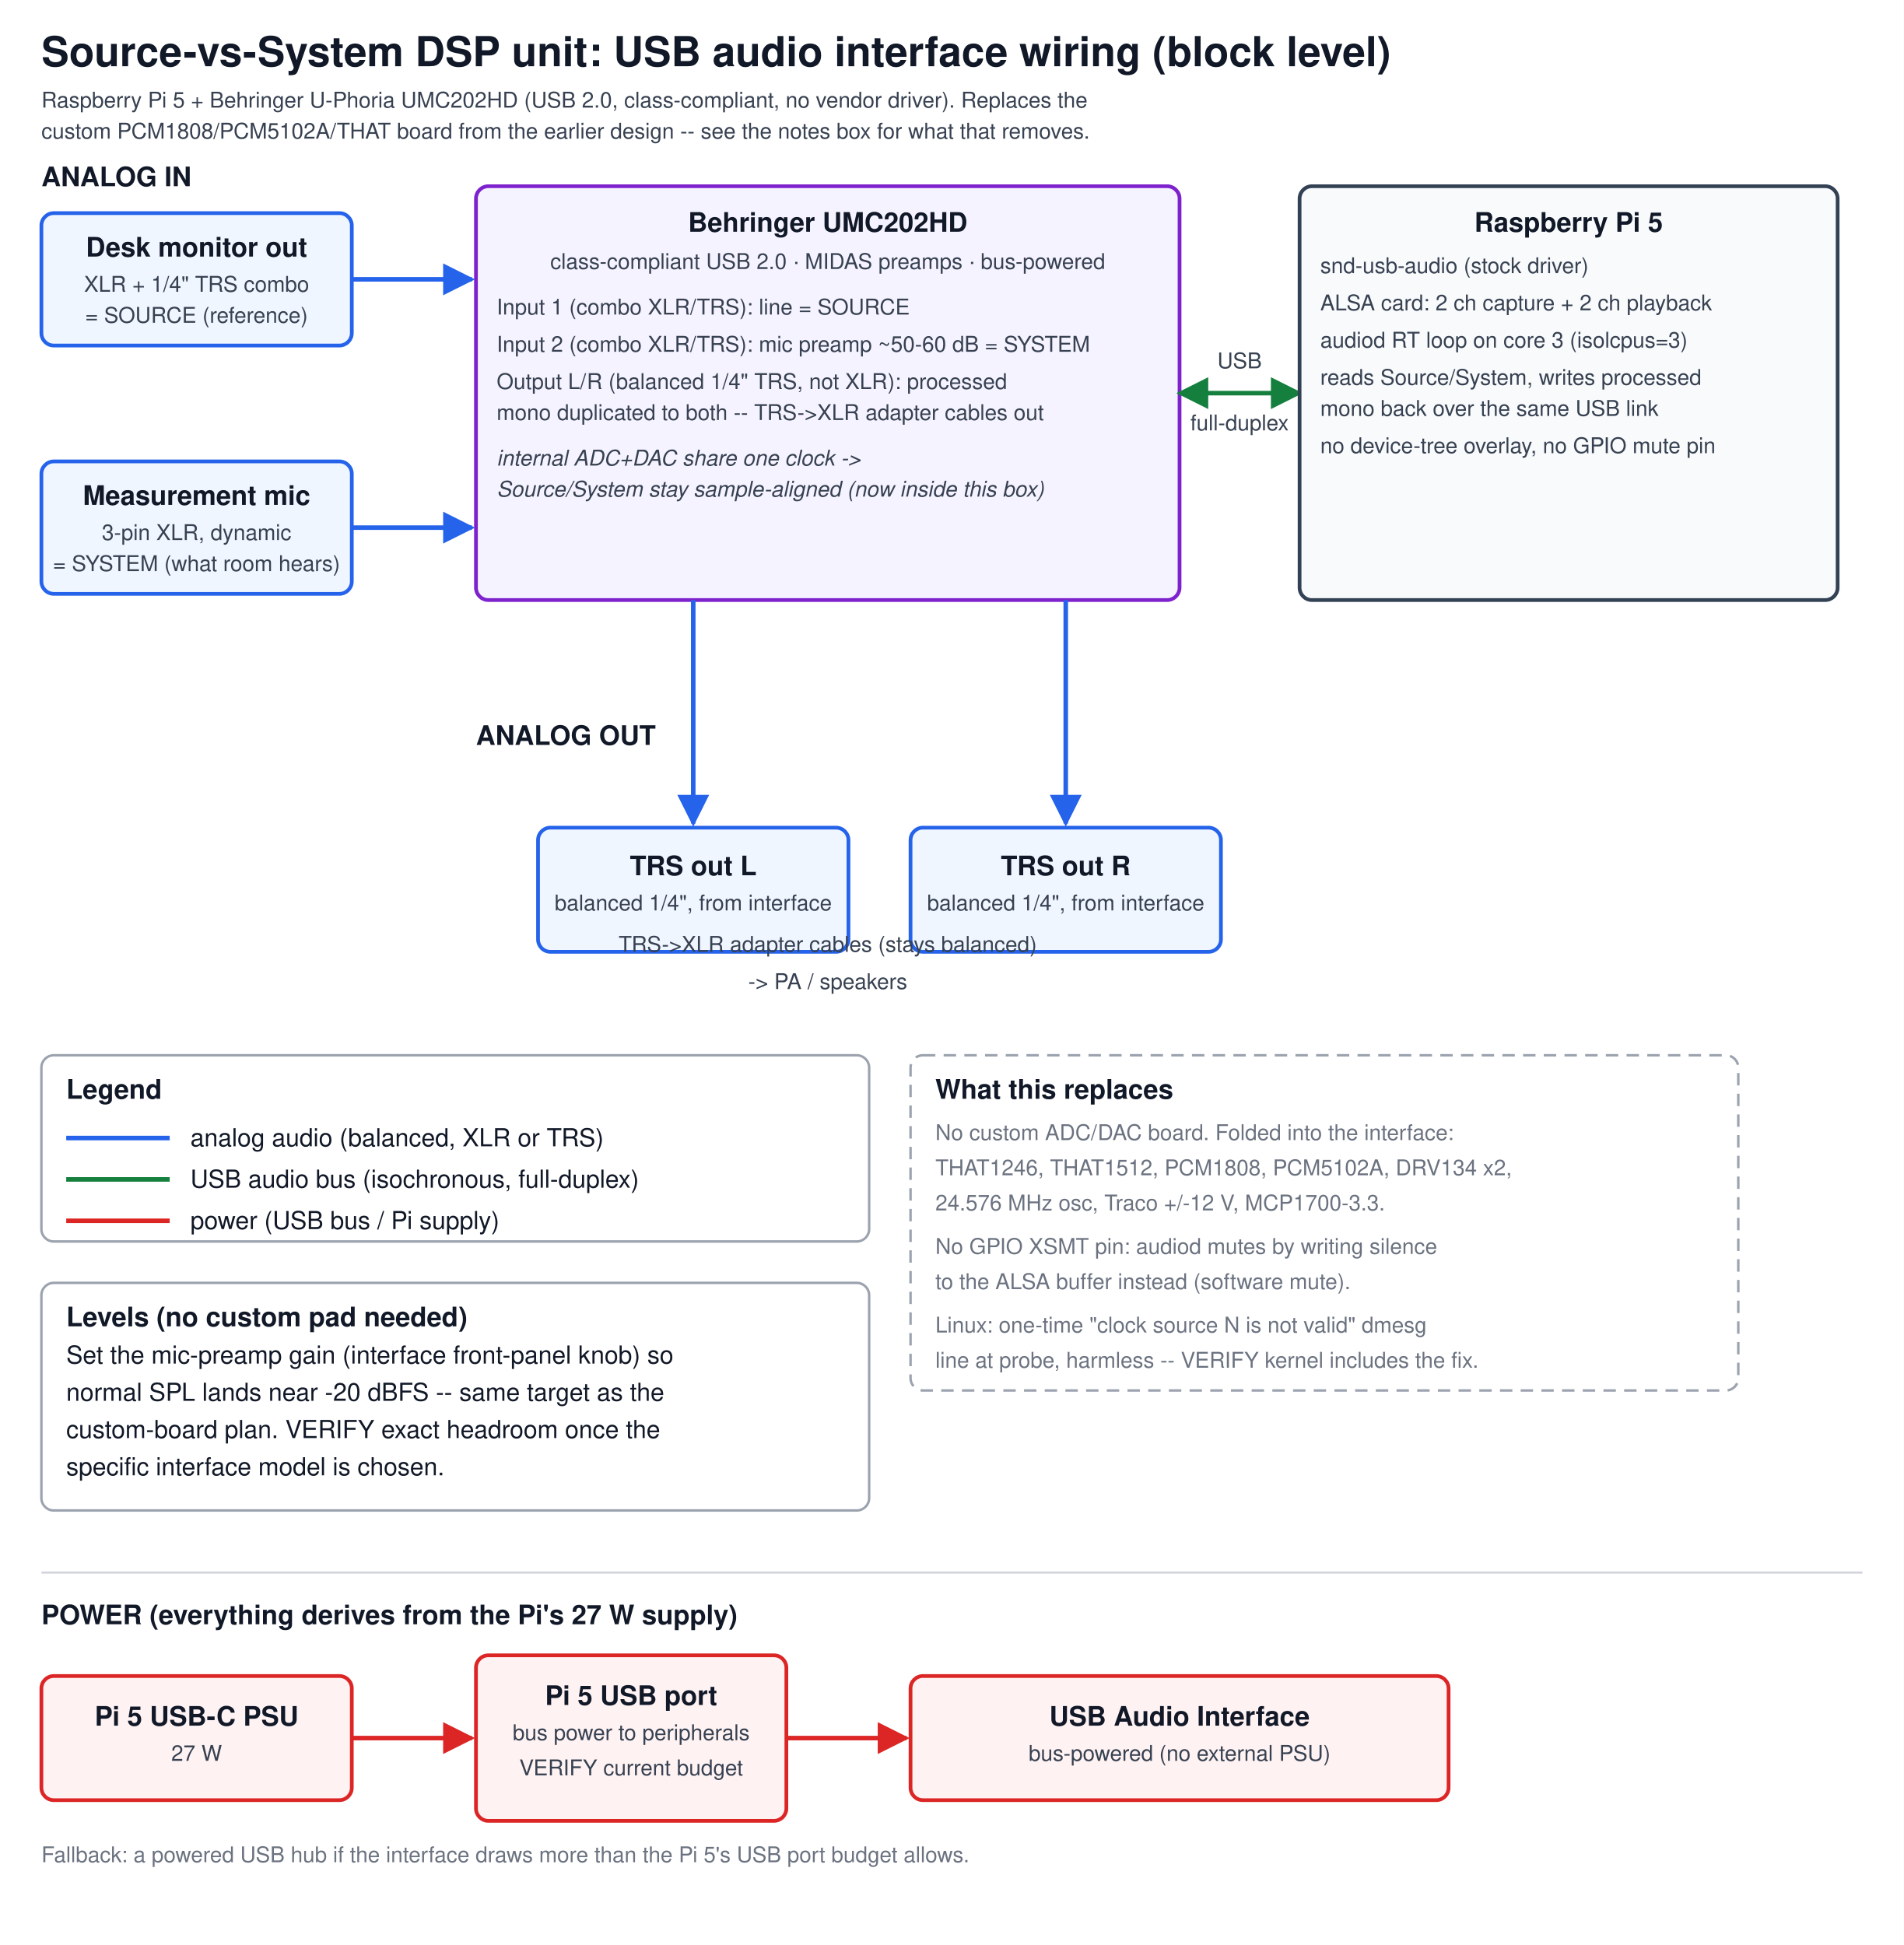
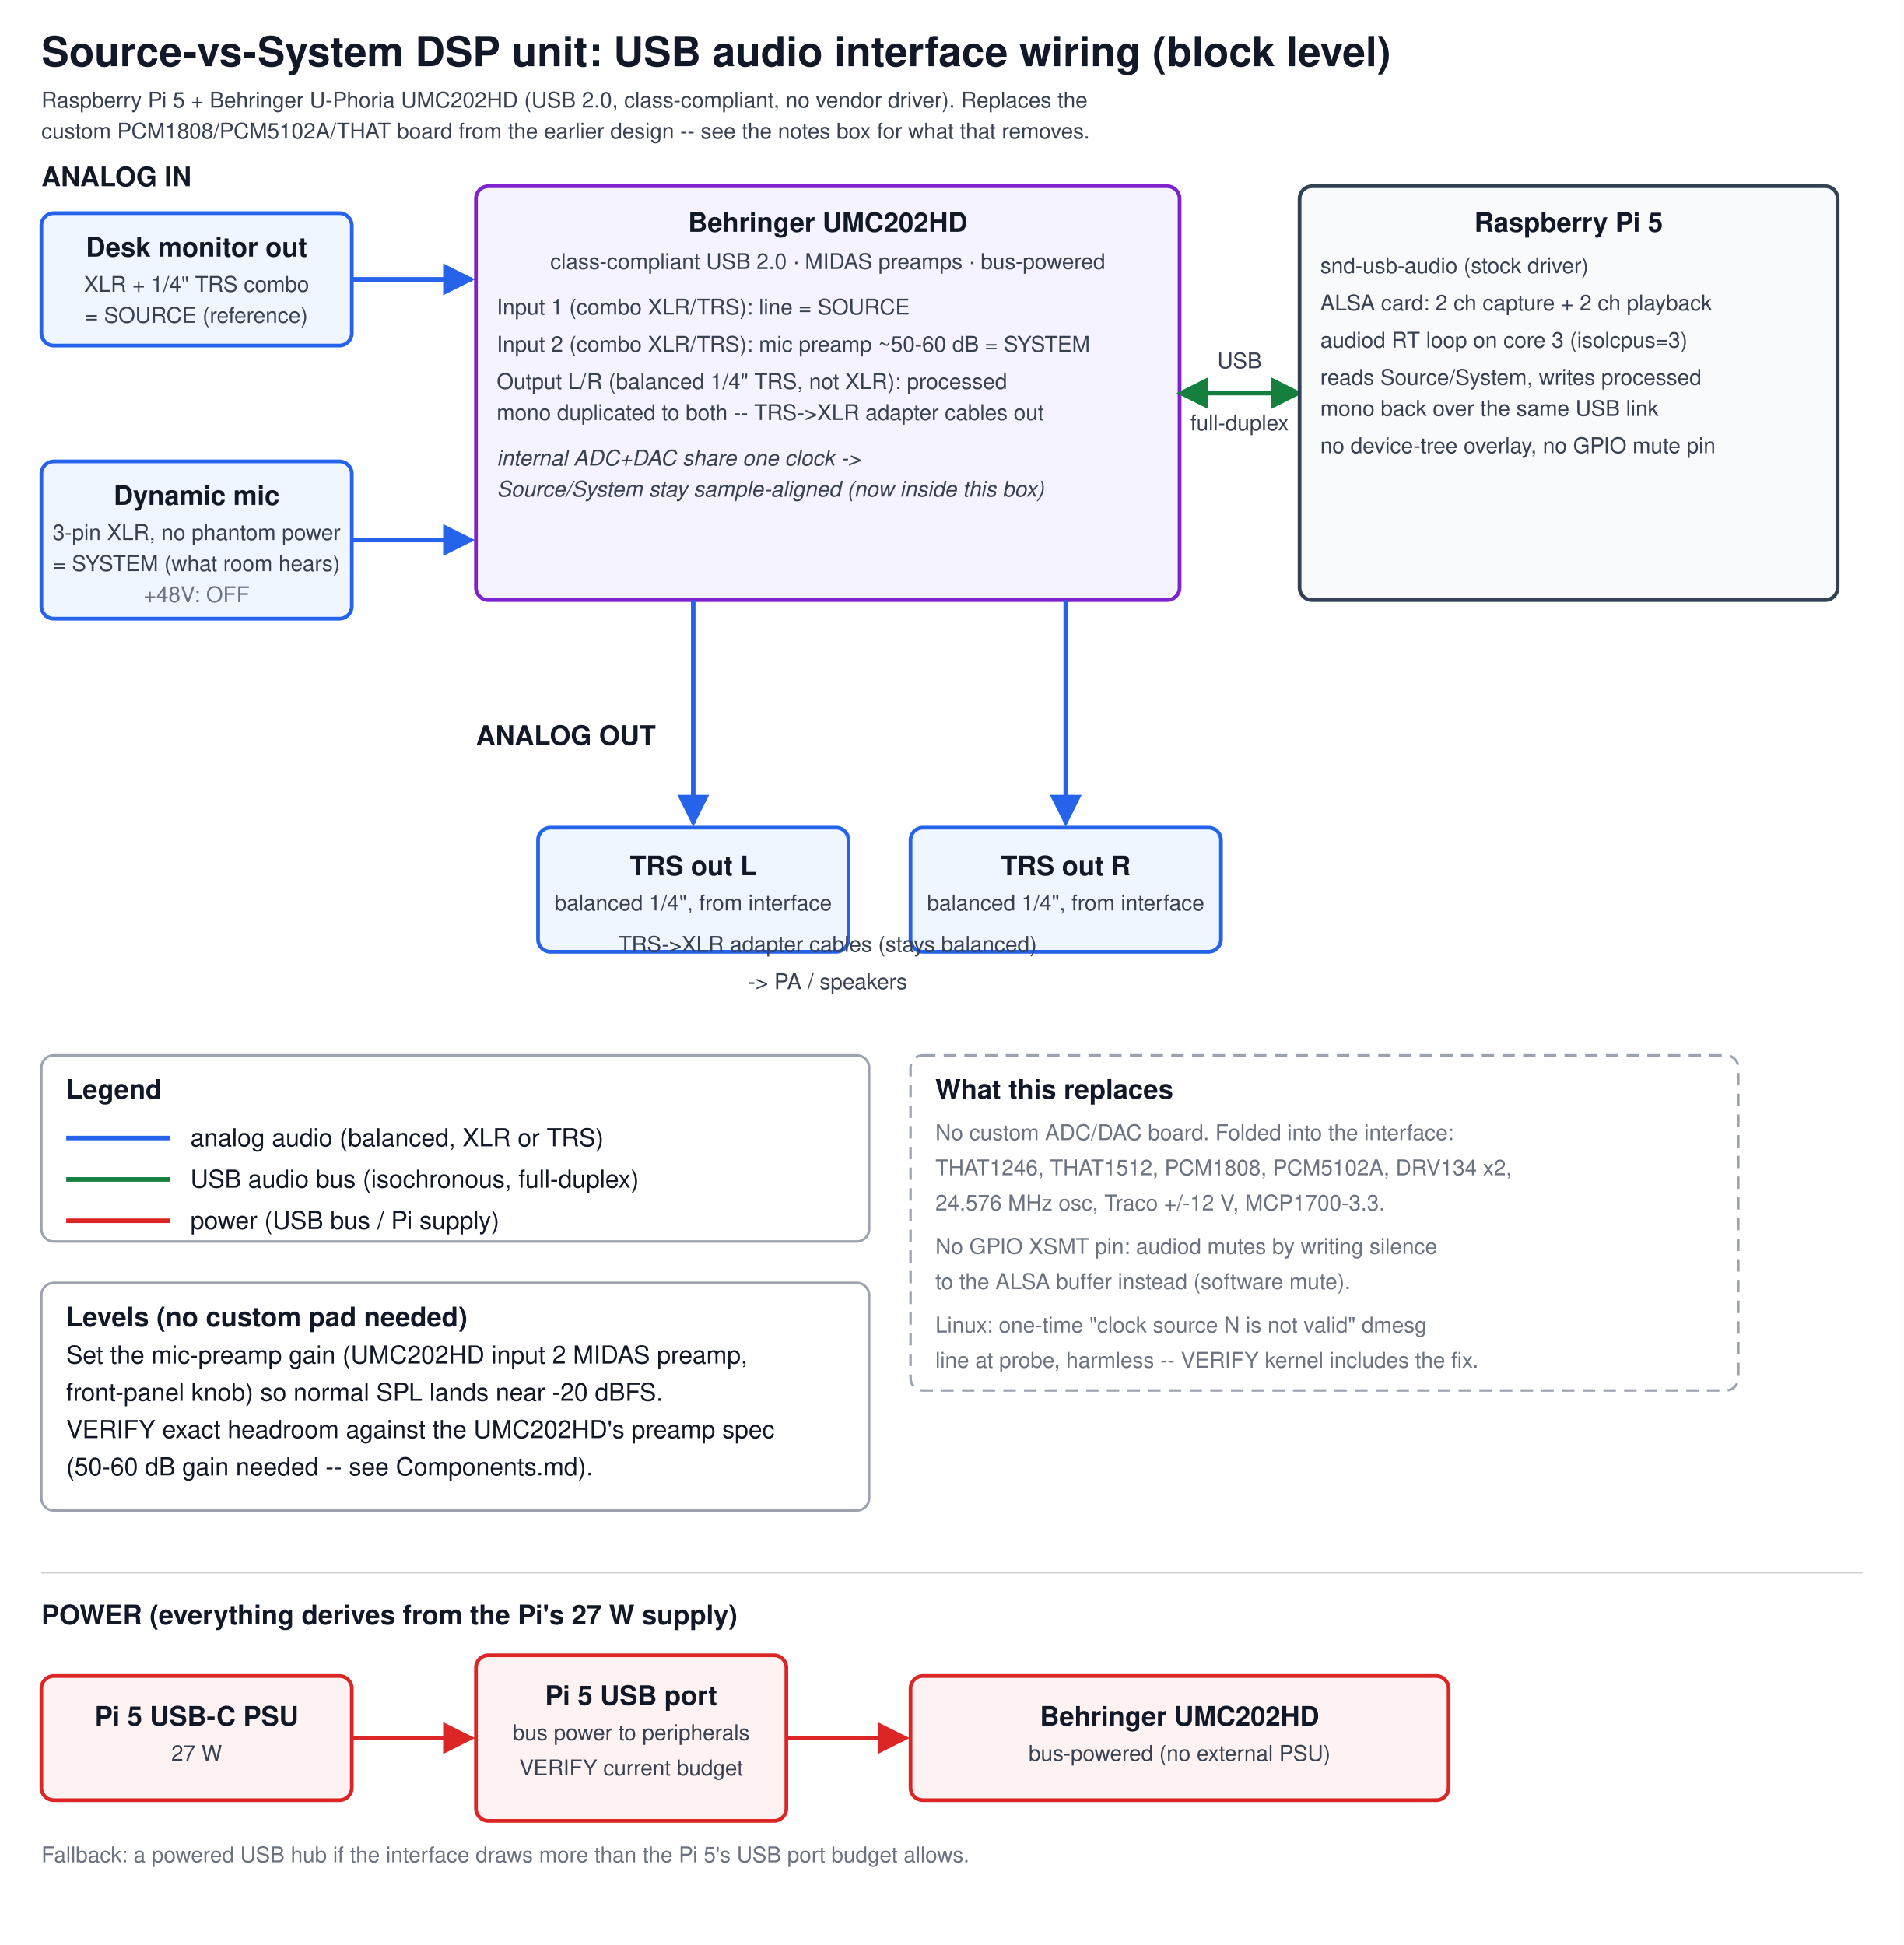
<svg xmlns="http://www.w3.org/2000/svg" viewBox="0 0 920 940" width="920" height="940" font-family="Segoe UI, Helvetica, Arial, sans-serif">
  <defs>
    <marker id="aB" viewBox="0 0 10 10" refX="9" refY="5" markerWidth="7" markerHeight="7" orient="auto-start-reverse">
      <path d="M0,0 L10,5 L0,10 z" fill="#2563eb" />
    </marker>
    <marker id="aG" viewBox="0 0 10 10" refX="9" refY="5" markerWidth="7" markerHeight="7" orient="auto-start-reverse">
      <path d="M0,0 L10,5 L0,10 z" fill="#15803d" />
    </marker>
    <marker id="aR" viewBox="0 0 10 10" refX="9" refY="5" markerWidth="7" markerHeight="7" orient="auto-start-reverse">
      <path d="M0,0 L10,5 L0,10 z" fill="#dc2626" />
    </marker>
    <style>
      .h  { font-size: 13px; font-weight: 700; fill: #111827; }
      .t  { font-size: 12px; fill: #111827; }
      .s  { font-size: 10.5px; fill: #374151; }
      .note{ font-size: 10.5px; fill: #6b7280; }
      .box{ stroke-width: 1.8; rx: 6; }
      .an { fill: #eff6ff; stroke: #2563eb; }
      .pi { fill: #f8fafc; stroke: #334155; }
      .dev{ fill: #f5f3ff; stroke: #7e22ce; }
      .pw { fill: #fef2f2; stroke: #dc2626; }
      .wB { stroke: #2563eb; stroke-width: 2.2; fill: none; }
      .wG { stroke: #15803d; stroke-width: 2.2; fill: none; }
      .wR { stroke: #dc2626; stroke-width: 2.2; fill: none; }
    </style>
  </defs>
  <rect width="920" height="940" fill="#ffffff" />
  <text x="20" y="32" font-size="20" font-weight="700" fill="#111827">Source-vs-System DSP unit: USB audio interface wiring (block level)</text>
  <text x="20" y="52" class="s">Raspberry Pi 5 + Behringer U-Phoria UMC202HD (USB 2.0, class-compliant, no vendor driver). Replaces the</text>
  <text x="20" y="67" class="s">custom PCM1808/PCM5102A/THAT board from the earlier design -- see the notes box for what that removes.</text>
  <text x="20" y="90" class="h" fill="#2563eb">ANALOG IN</text>
  <rect class="box an" x="20" y="103" width="150" height="64" />
  <text x="95" y="124" class="h" text-anchor="middle">Desk monitor out</text>
  <text x="95" y="141" class="s" text-anchor="middle">XLR + 1/4" TRS combo</text>
  <text x="95" y="156" class="s" text-anchor="middle">= SOURCE (reference)</text>
  <line class="wB" x1="170" y1="135" x2="228" y2="135" marker-end="url(#aB)" />
-   <rect class="box an" x="20" y="223" width="150" height="64" />
-   <text x="95" y="244" class="h" text-anchor="middle">Measurement mic</text>
-   <text x="95" y="261" class="s" text-anchor="middle">3-pin XLR, dynamic</text>
+   <rect class="box an" x="20" y="223" width="150" height="76" />
+   <text x="95" y="244" class="h" text-anchor="middle">Dynamic mic</text>
+   <text x="95" y="261" class="s" text-anchor="middle">3-pin XLR, no phantom power</text>
  <text x="95" y="276" class="s" text-anchor="middle">= SYSTEM (what room hears)</text>
-   <line class="wB" x1="170" y1="255" x2="228" y2="255" marker-end="url(#aB)" />
+   <text x="95" y="291" class="note" text-anchor="middle">+48V: OFF</text>
+   <line class="wB" x1="170" y1="261" x2="228" y2="261" marker-end="url(#aB)" />
  <rect class="box dev" x="230" y="90" width="340" height="200" />
  <text x="400" y="112" class="h" text-anchor="middle">Behringer UMC202HD</text>
  <text x="400" y="130" class="s" text-anchor="middle">class-compliant USB 2.0 · MIDAS preamps · bus-powered</text>
  <text x="240" y="152" class="s">Input 1 (combo XLR/TRS): line = SOURCE</text>
  <text x="240" y="170" class="s">Input 2 (combo XLR/TRS): mic preamp ~50-60 dB = SYSTEM</text>
  <text x="240" y="188" class="s">Output L/R (balanced 1/4" TRS, not XLR): processed</text>
  <text x="240" y="203" class="s">mono duplicated to both -- TRS-&gt;XLR adapter cables out</text>
  <text x="240" y="225" class="s" font-style="italic">internal ADC+DAC share one clock -&gt;</text>
  <text x="240" y="240" class="s" font-style="italic">Source/System stay sample-aligned (now inside this box)</text>
  <line class="wG" x1="570" y1="190" x2="628" y2="190" marker-start="url(#aG)" marker-end="url(#aG)" />
  <text x="599" y="178" class="s" text-anchor="middle">USB</text>
  <text x="599" y="208" class="s" text-anchor="middle">full-duplex</text>
  <rect class="box pi" x="628" y="90" width="260" height="200" />
  <text x="758" y="112" class="h" text-anchor="middle">Raspberry Pi 5</text>
  <text x="638" y="132" class="s">snd-usb-audio (stock driver)</text>
  <text x="638" y="150" class="s">ALSA card: 2 ch capture + 2 ch playback</text>
  <text x="638" y="168" class="s">audiod RT loop on core 3 (isolcpus=3)</text>
  <text x="638" y="186" class="s">reads Source/System, writes processed</text>
  <text x="638" y="201" class="s">mono back over the same USB link</text>
  <text x="638" y="219" class="s">no device-tree overlay, no GPIO mute pin</text>
  <text x="230" y="360" class="h" fill="#2563eb">ANALOG OUT</text>
  <line class="wB" x1="335" y1="290" x2="335" y2="398" marker-end="url(#aB)" />
  <line class="wB" x1="515" y1="290" x2="515" y2="398" marker-end="url(#aB)" />
  <rect class="box an" x="260" y="400" width="150" height="60" />
  <text x="335" y="423" class="h" text-anchor="middle">TRS out L</text>
  <text x="335" y="440" class="s" text-anchor="middle">balanced 1/4", from interface</text>
  <rect class="box an" x="440" y="400" width="150" height="60" />
  <text x="515" y="423" class="h" text-anchor="middle">TRS out R</text>
  <text x="515" y="440" class="s" text-anchor="middle">balanced 1/4", from interface</text>
  <text x="400" y="460" class="s" text-anchor="middle">TRS-&gt;XLR adapter cables (stays balanced)</text>
  <text x="400" y="478" class="s" text-anchor="middle">-&gt; PA / speakers</text>
  <rect x="20" y="510" width="400" height="90" fill="#ffffff" stroke="#9ca3af" stroke-width="1.2" rx="6" />
  <text x="32" y="531" class="h">Legend</text>
  <line class="wB" x1="32" y1="550" x2="82" y2="550" />
  <text x="92" y="554" class="t">analog audio (balanced, XLR or TRS)</text>
  <line class="wG" x1="32" y1="570" x2="82" y2="570" />
  <text x="92" y="574" class="t">USB audio bus (isochronous, full-duplex)</text>
  <line class="wR" x1="32" y1="590" x2="82" y2="590" />
  <text x="92" y="594" class="t">power (USB bus / Pi supply)</text>
  <rect x="440" y="510" width="400" height="162" fill="#ffffff" stroke="#9ca3af" stroke-width="1.2" rx="6" stroke-dasharray="6 4" />
  <text x="452" y="531" class="h">What this replaces</text>
  <text x="452" y="551" class="note">No custom ADC/DAC board. Folded into the interface:</text>
  <text x="452" y="568" class="note">THAT1246, THAT1512, PCM1808, PCM5102A, DRV134 x2,</text>
  <text x="452" y="585" class="note">24.576 MHz osc, Traco +/-12 V, MCP1700-3.3.</text>
  <text x="452" y="606" class="note">No GPIO XSMT pin: audiod mutes by writing silence</text>
  <text x="452" y="623" class="note">to the ALSA buffer instead (software mute).</text>
  <text x="452" y="644" class="note">Linux: one-time "clock source N is not valid" dmesg</text>
  <text x="452" y="661" class="note">line at probe, harmless -- VERIFY kernel includes the fix.</text>
  <rect x="20" y="620" width="400" height="110" fill="#ffffff" stroke="#9ca3af" stroke-width="1.2" rx="6" />
  <text x="32" y="641" class="h">Levels (no custom pad needed)</text>
-   <text x="32" y="659" class="t">Set the mic-preamp gain (interface front-panel knob) so</text>
-   <text x="32" y="677" class="t">normal SPL lands near -20 dBFS -- same target as the</text>
-   <text x="32" y="695" class="t">custom-board plan. VERIFY exact headroom once the</text>
-   <text x="32" y="713" class="t">specific interface model is chosen.</text>
+   <text x="32" y="659" class="t">Set the mic-preamp gain (UMC202HD input 2 MIDAS preamp,</text>
+   <text x="32" y="677" class="t">front-panel knob) so normal SPL lands near -20 dBFS.</text>
+   <text x="32" y="695" class="t">VERIFY exact headroom against the UMC202HD's preamp spec</text>
+   <text x="32" y="713" class="t">(50-60 dB gain needed -- see Components.md).</text>
  <line x1="20" y1="760" x2="900" y2="760" stroke="#d1d5db" stroke-width="1" />
  <text x="20" y="785" class="h" fill="#dc2626">POWER (everything derives from the Pi's 27 W supply)</text>
  <rect class="box pw" x="20" y="810" width="150" height="60" />
  <text x="95" y="834" class="h" text-anchor="middle">Pi 5 USB-C PSU</text>
  <text x="95" y="851" class="s" text-anchor="middle">27 W</text>
  <line class="wR" x1="170" y1="840" x2="228" y2="840" marker-end="url(#aR)" />
  <rect class="box pw" x="230" y="800" width="150" height="80" />
  <text x="305" y="824" class="h" text-anchor="middle">Pi 5 USB port</text>
  <text x="305" y="841" class="s" text-anchor="middle">bus power to peripherals</text>
  <text x="305" y="858" class="s" text-anchor="middle">VERIFY current budget</text>
  <line class="wR" x1="380" y1="840" x2="438" y2="840" marker-end="url(#aR)" />
  <rect class="box pw" x="440" y="810" width="260" height="60" />
-   <text x="570" y="834" class="h" text-anchor="middle">USB Audio Interface</text>
+   <text x="570" y="834" class="h" text-anchor="middle">Behringer UMC202HD</text>
  <text x="570" y="851" class="s" text-anchor="middle">bus-powered (no external PSU)</text>
  <text x="20" y="900" class="note">Fallback: a powered USB hub if the interface draws more than the Pi 5's USB port budget allows.</text>
</svg>
